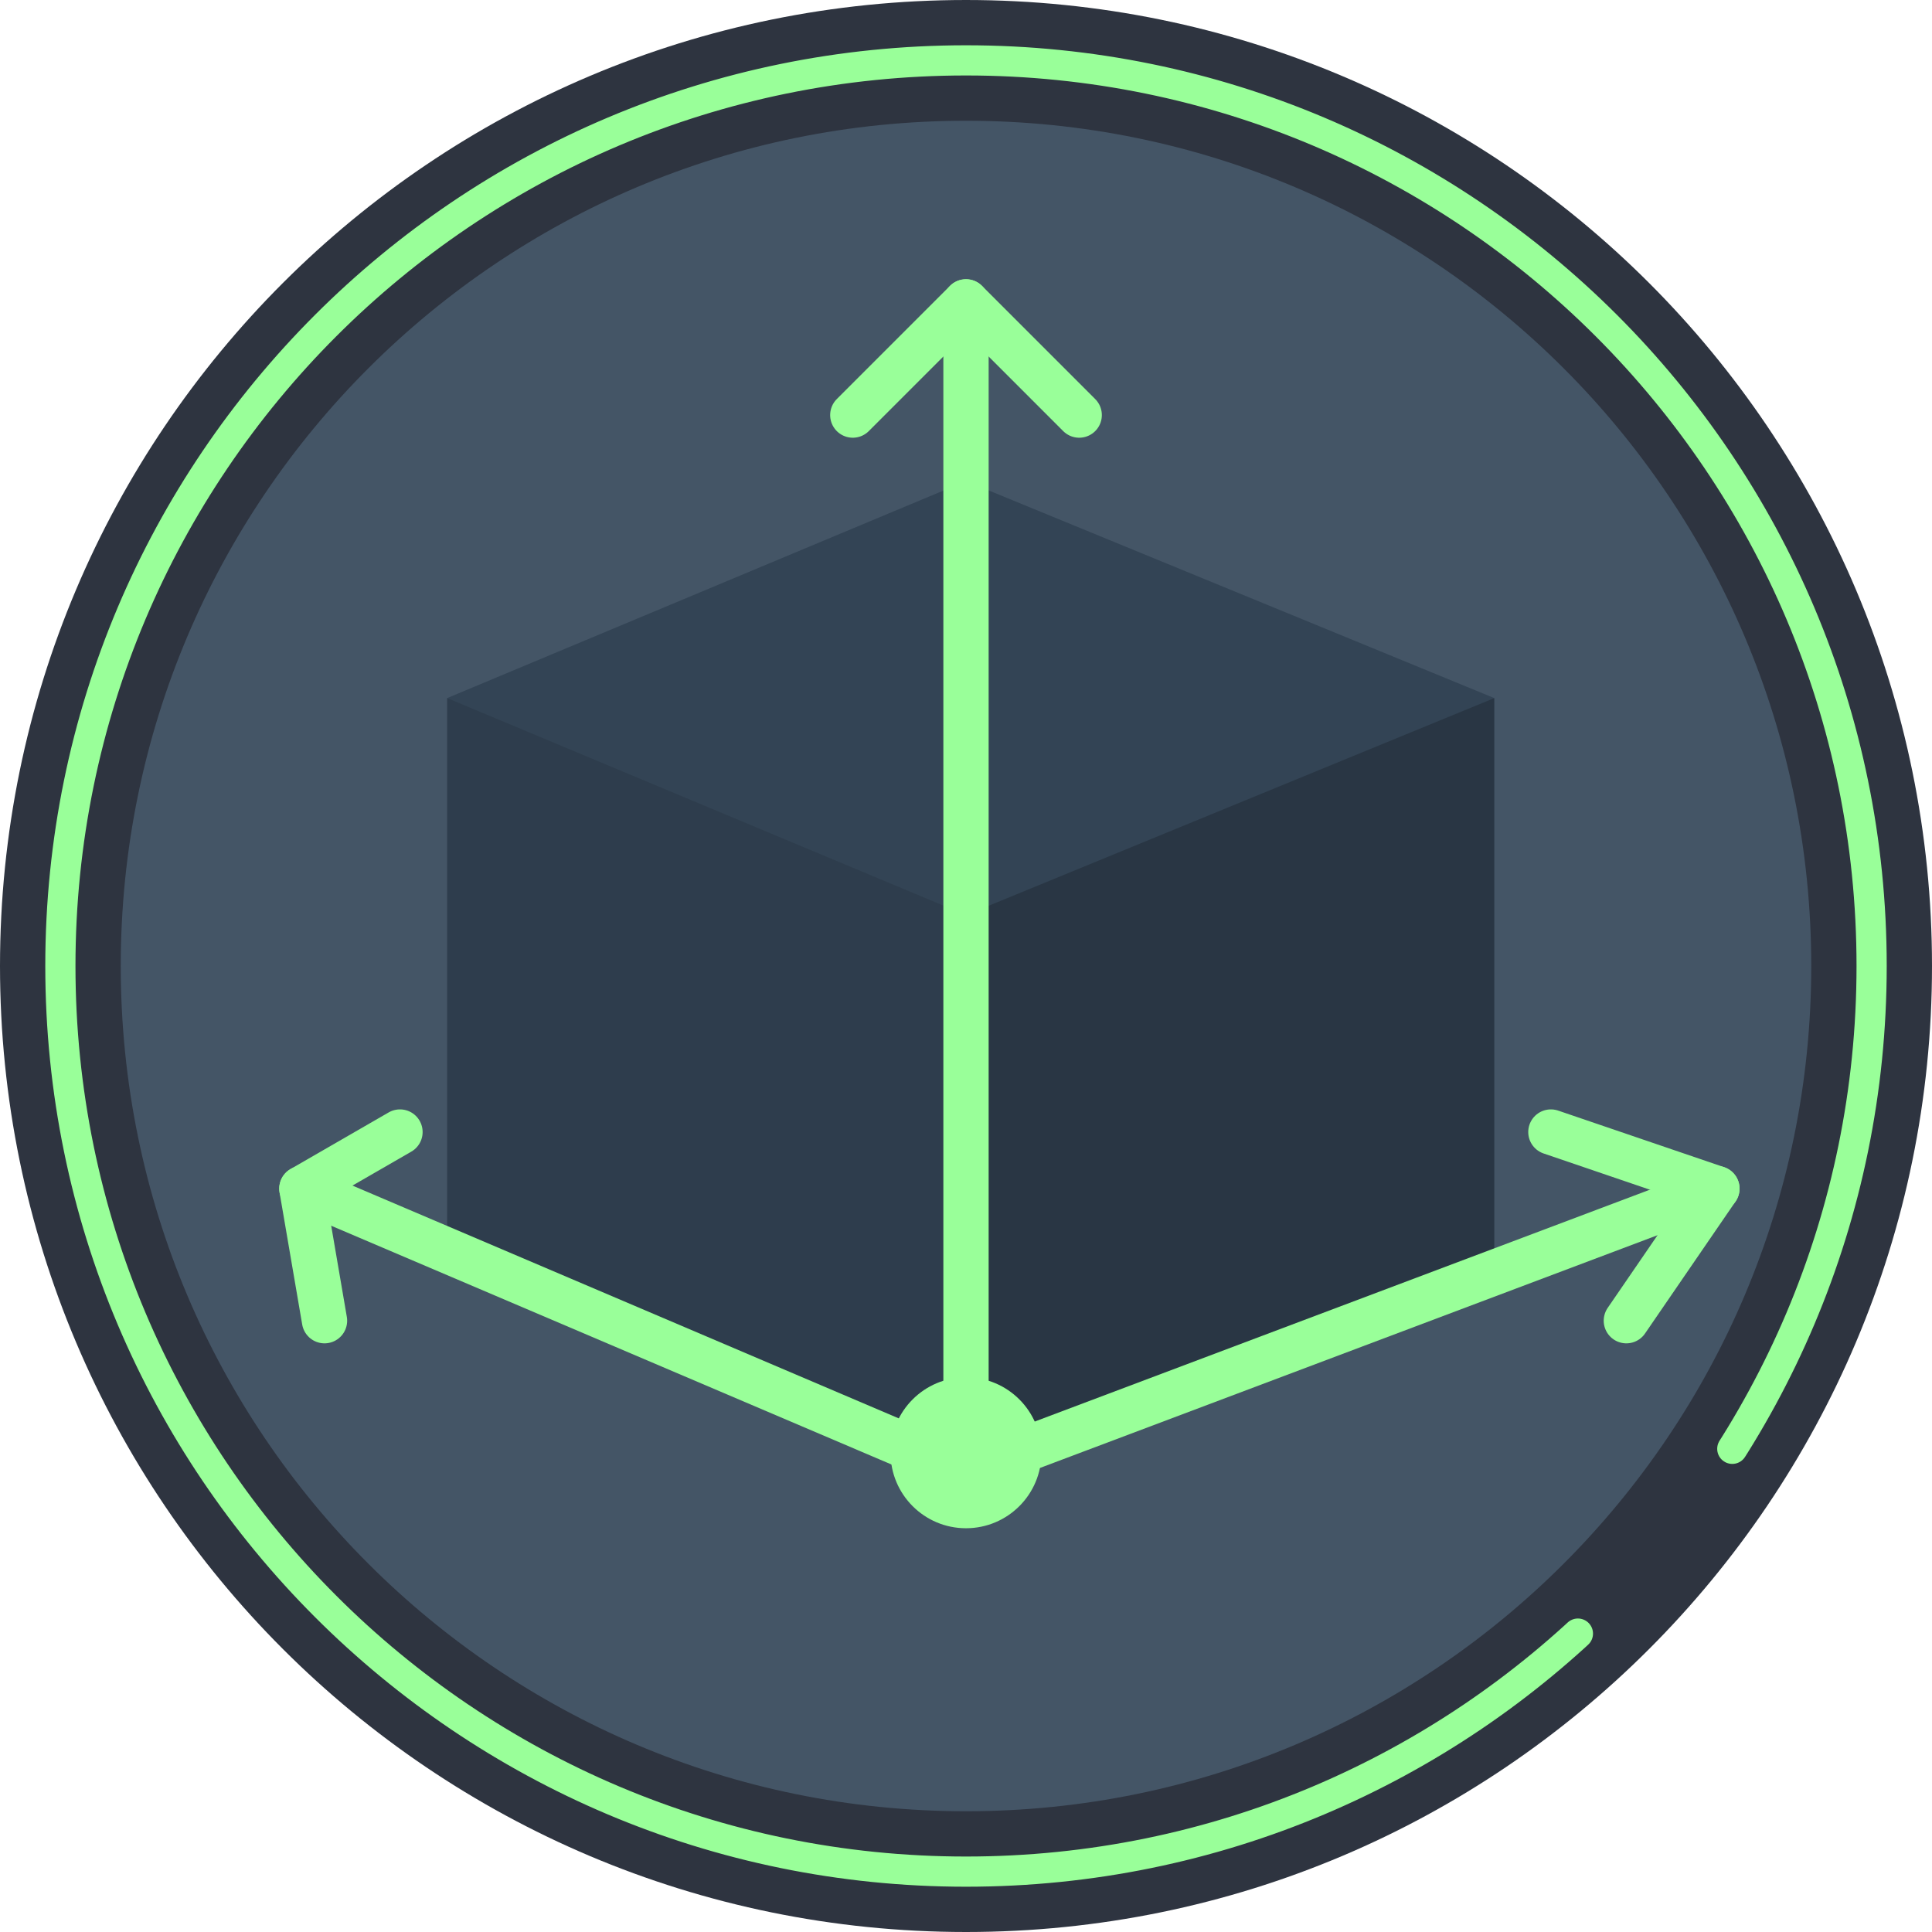
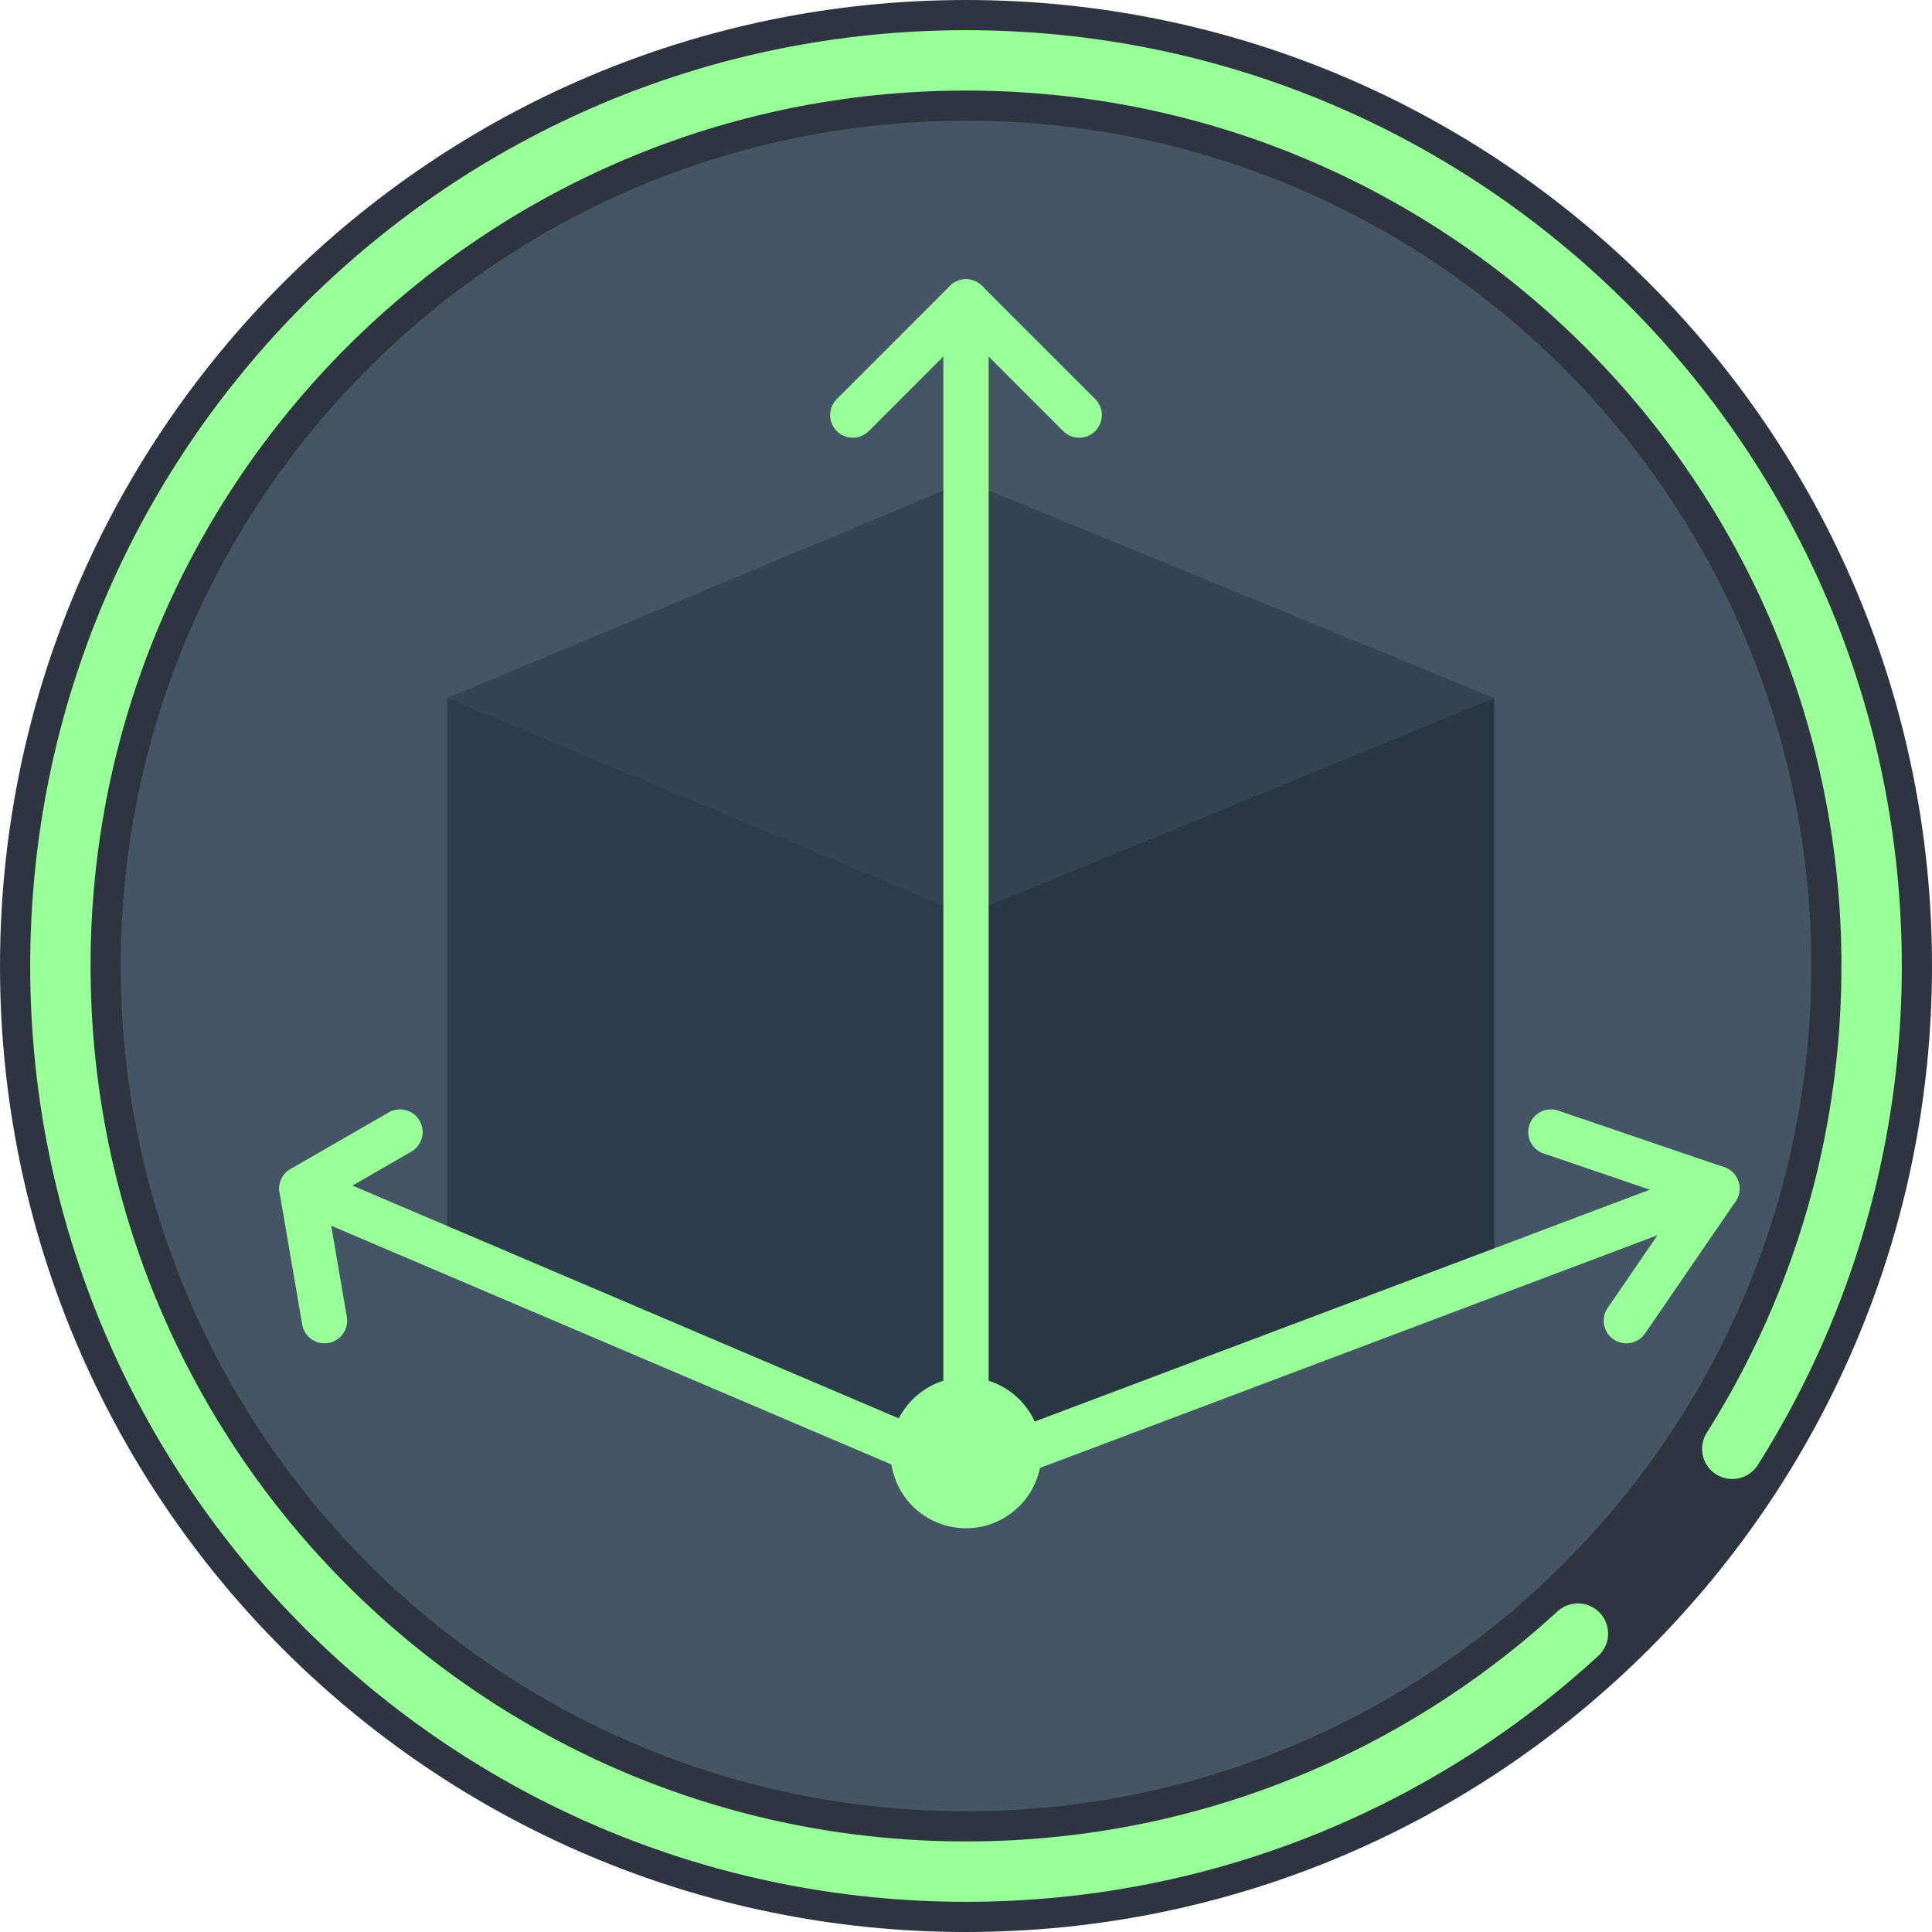
<svg xmlns="http://www.w3.org/2000/svg" width="1024" height="1024" viewBox="0 0 1024 1024">
  <circle id="background" fill="#445566" cx="512" cy="512" r="480" stroke="#2e3440" stroke-width="64" />
-   <path fill="none" stroke="#99FF99" stroke-width="16" stroke-linecap="round" stroke-dasharray="2048, 128" stroke-dashoffset="1024" d="M 512 32 a 480 480 0 0 1 0 960 a 480 480 0 0 1 0 -960" />
+   <path fill="none" stroke="#99FF99" stroke-width="32" stroke-linecap="round" stroke-dasharray="2048, 128" stroke-dashoffset="1024" d="M 512 32 a 480 480 0 0 1 0 960 a 480 480 0 0 1 0 -960" />
  <g id="box">
    <polygon fill="#334455" points="512,790 792,675 792,370 512,255 237,370 237,675" />
    <polygon opacity="0.1" points="512,485 512,790 237,675 237,370" />
    <polygon opacity="0.2" points="512,485 792,370 792,675 512,790" />
  </g>
  <g id="graph" fill="#99FF99">
    <g id="arrow" fill="none" stroke="#99FF99" stroke-width="24" stroke-linejoin="round" stroke-linecap="round">
      <g id="arrow-y">
        <polyline id="arrow-y-shaft" points="512,780 512,160" />
        <polyline id="arrow-y-head" points="452,220 512,160 572,220" />
      </g>
      <g id="arrow-x">
        <polyline id="arrow-x-shaft" points="512,780 160,630" />
        <polyline id="arrow-x-head" points="172,700 160,630 212,600" />
      </g>
      <g id="arrow-z">
        <polyline id="arrow-z-shaft" points="512,780 910,630" />
        <polyline id="arrow-z-head" points="862,700 910,630 822,600" />
      </g>
    </g>
    <circle cx="512" cy="770" r="40" />
  </g>
</svg>
